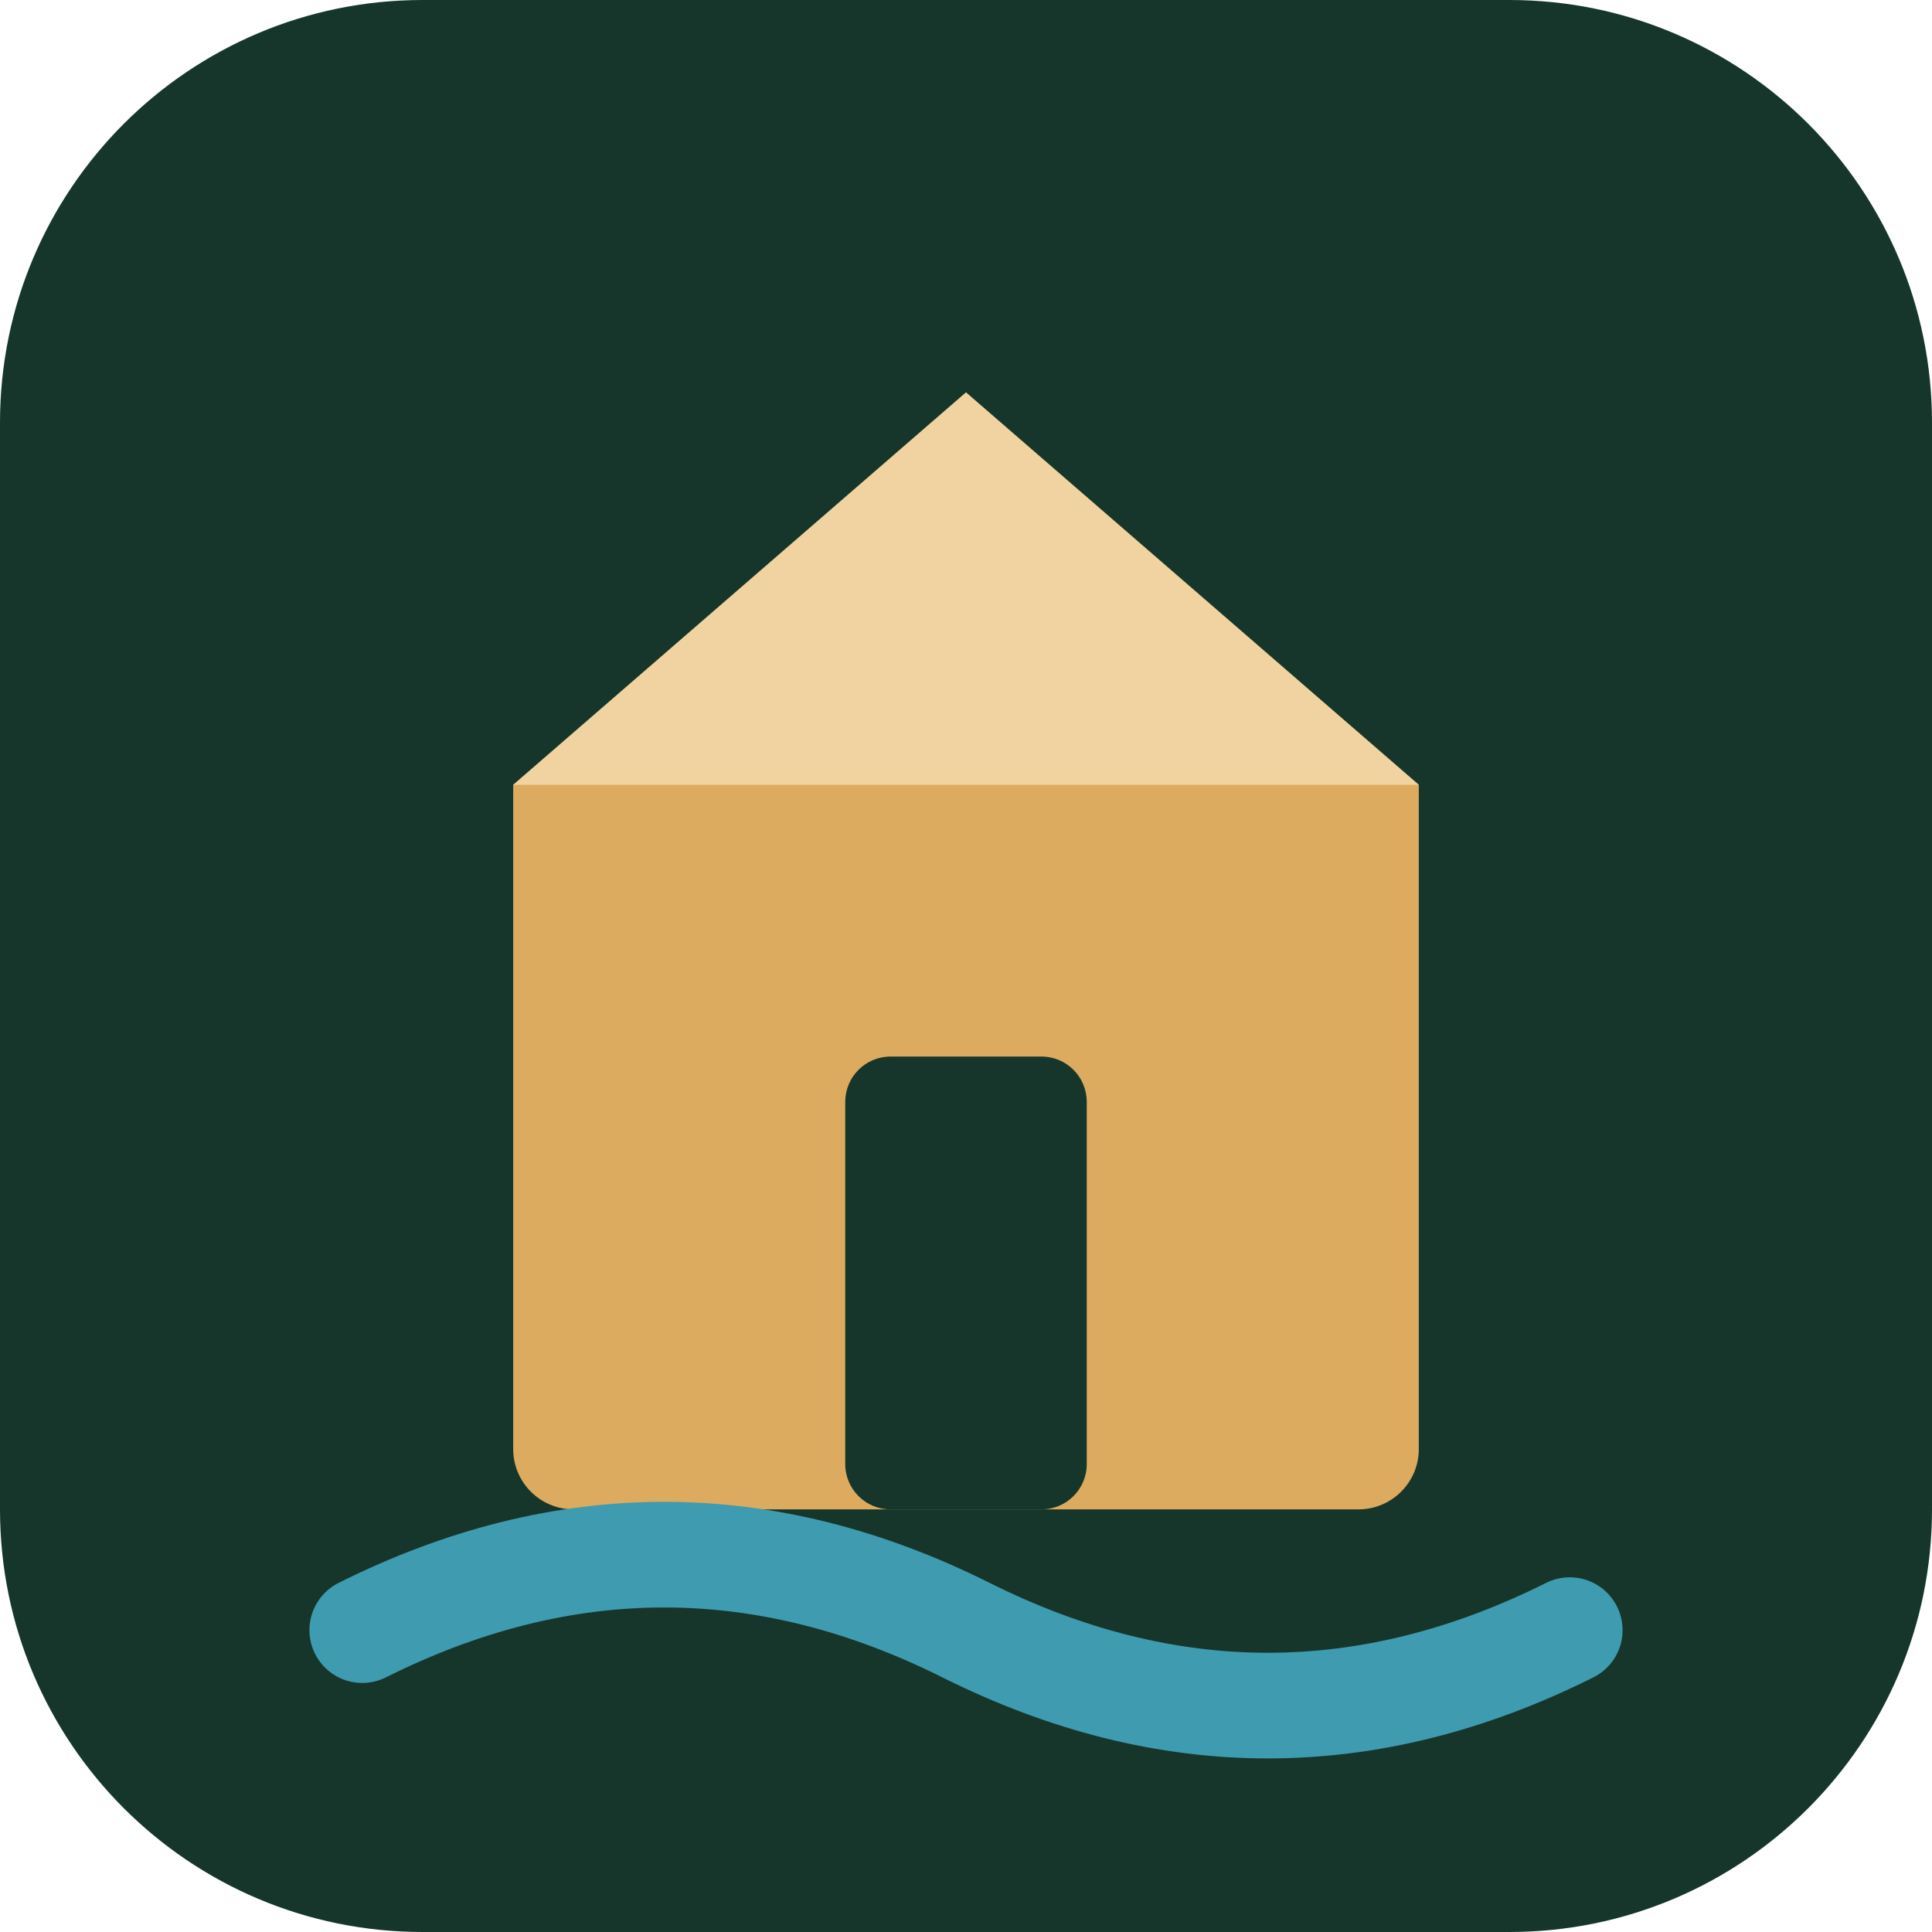
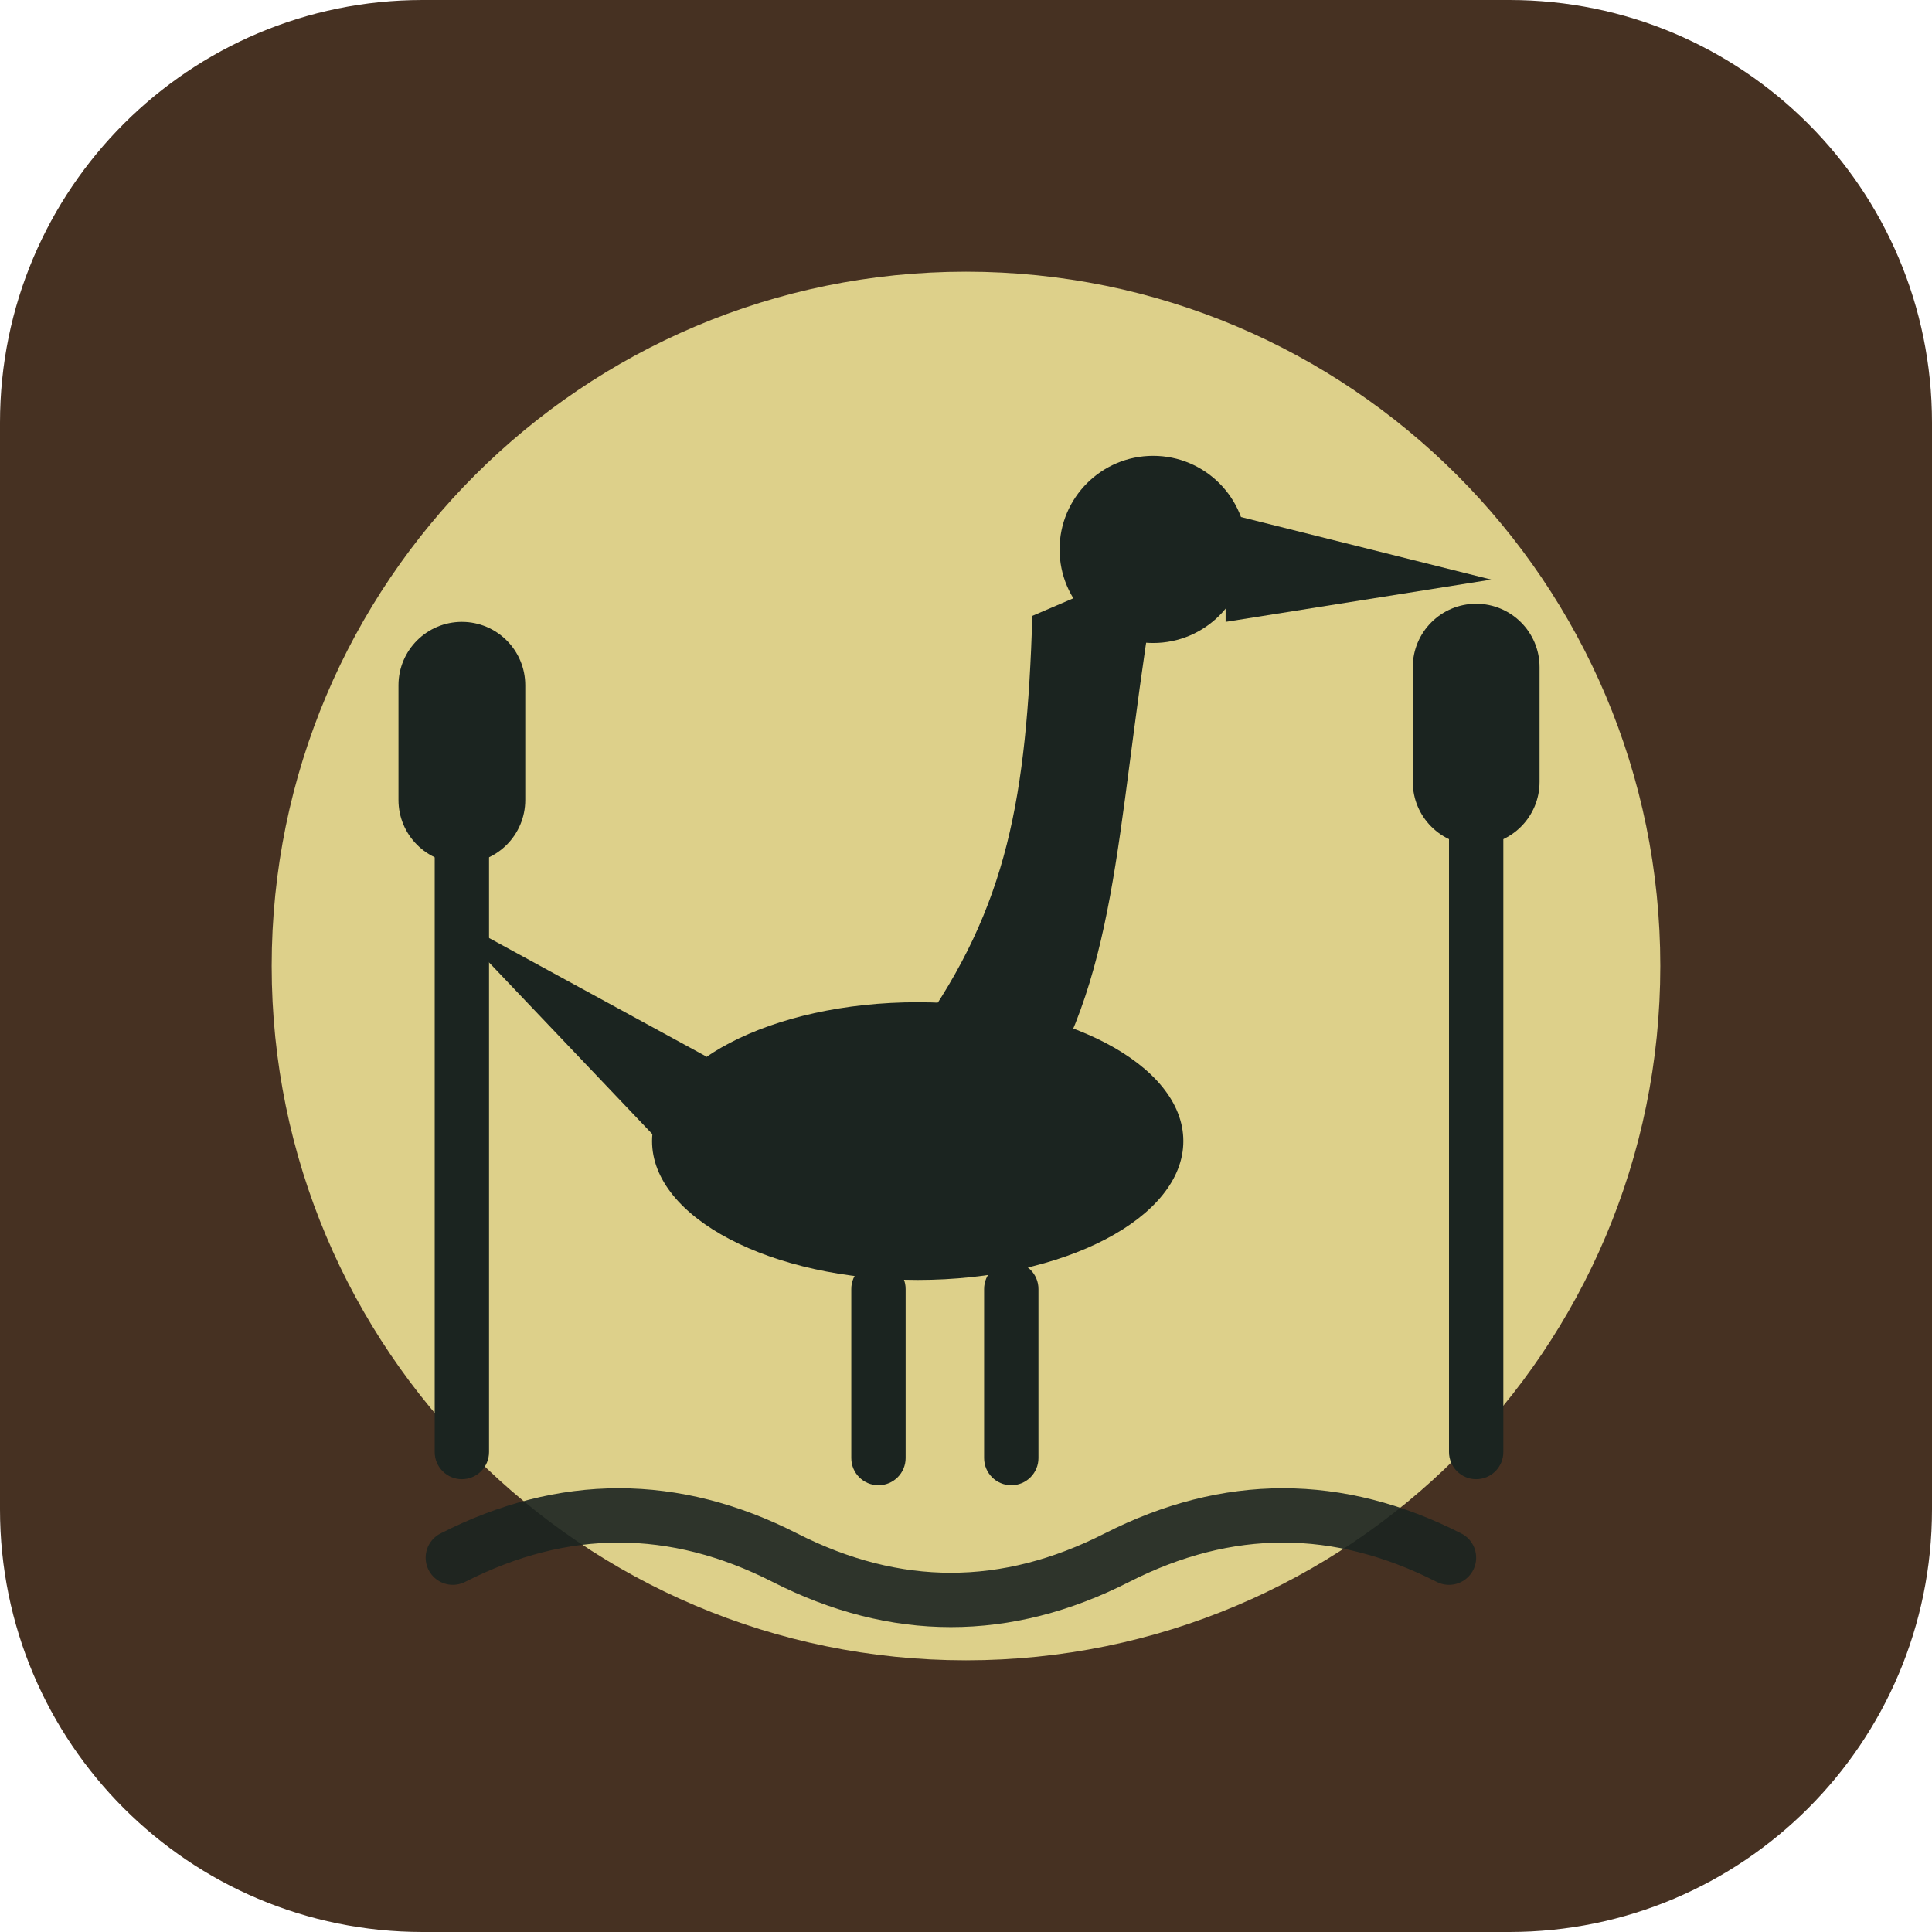
<svg xmlns="http://www.w3.org/2000/svg" viewBox="0 0 64 64" role="img" aria-label="Creekside Haven">
-   <rect width="64" height="64" rx="14" fill="#16362b" />
-   <path d="M32 13 47 26v22a2 2 0 0 1-2 2H19a2 2 0 0 1-2-2V26z" fill="#dcab5f" />
-   <path d="M32 13 47 26H17z" fill="#f0d3a1" />
-   <rect x="28" y="35" width="8" height="15" rx="1.5" fill="#16362b" />
-   <path d="M12 54q10-5 20 0t20 0" stroke="#3f9bb0" stroke-width="3.5" fill="none" stroke-linecap="round" />
+   <rect width="64" height="64" rx="14" fill="#463122" />
+   <circle cx="32" cy="32" r="23" fill="#ddd08a" />
+   <g fill="#1b2420">
+     <rect x="14.4" y="27" width="1.8" height="22" rx="0.9" />
+     <rect x="13.2" y="20.6" width="4.2" height="8" rx="2.1" />
+     <rect x="48" y="26.5" width="1.8" height="22.5" rx="0.9" />
+     <rect x="46.8" y="20" width="4.2" height="8" rx="2.1" />
+     <rect x="28.2" y="41.8" width="1.8" height="7.4" rx="0.9" />
+     <rect x="32.6" y="41.8" width="1.8" height="7.4" rx="0.9" />
+     <ellipse cx="30.4" cy="37.8" rx="8.8" ry="4.6" />
+     <path d="M23.4 35 L14.6 30.2 L22.4 38.4 Z" />
+     <path d="M34.2 20.4 L38.4 18.6 C37 26.6 37.2 31.6 34.6 36 L30.4 34.2 C33.4 30 34 26.4 34.2 20.4 Z" />
+     <circle cx="38.2" cy="18.2" r="3.1" />
+     <path d="M40.6 17 L49.4 19.2 L40.6 20.6 Z" />
+   </g>
+   <path d="M15 51.6 q5.5 -2.8 11 0 t11 0 t11 0" stroke="#1b2420" stroke-width="1.8" fill="none" stroke-linecap="round" opacity=".9" />
</svg>
